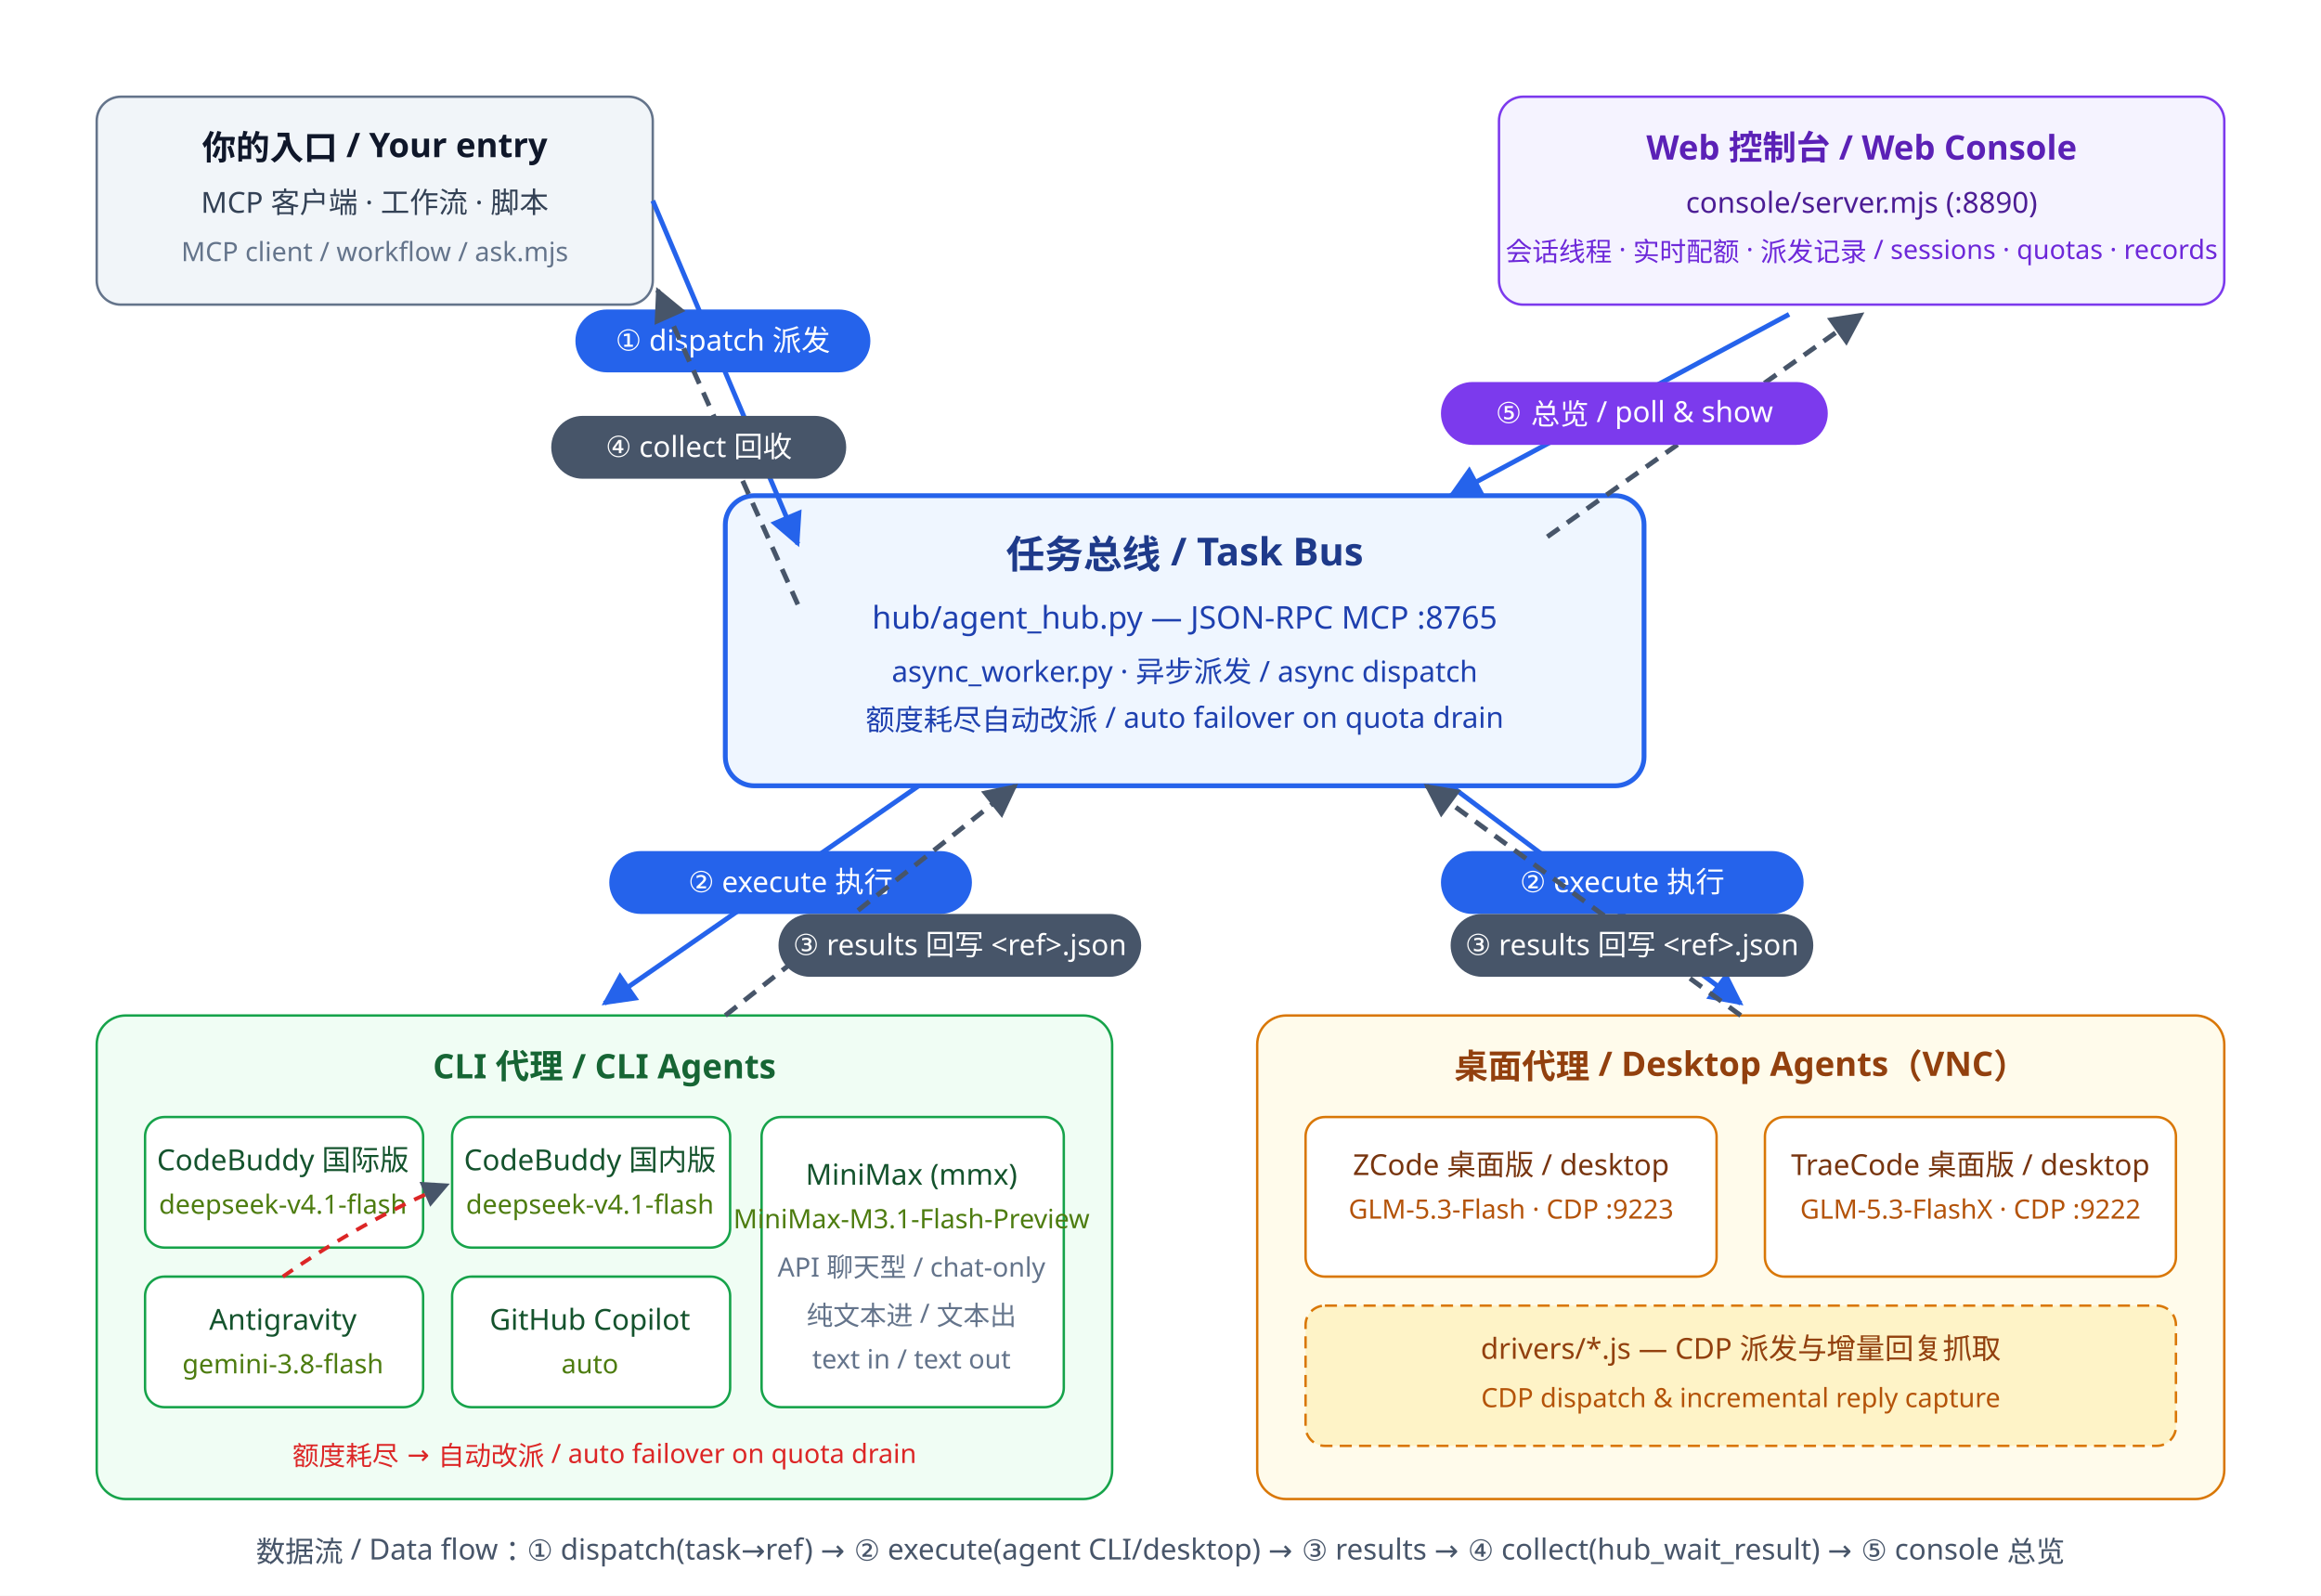
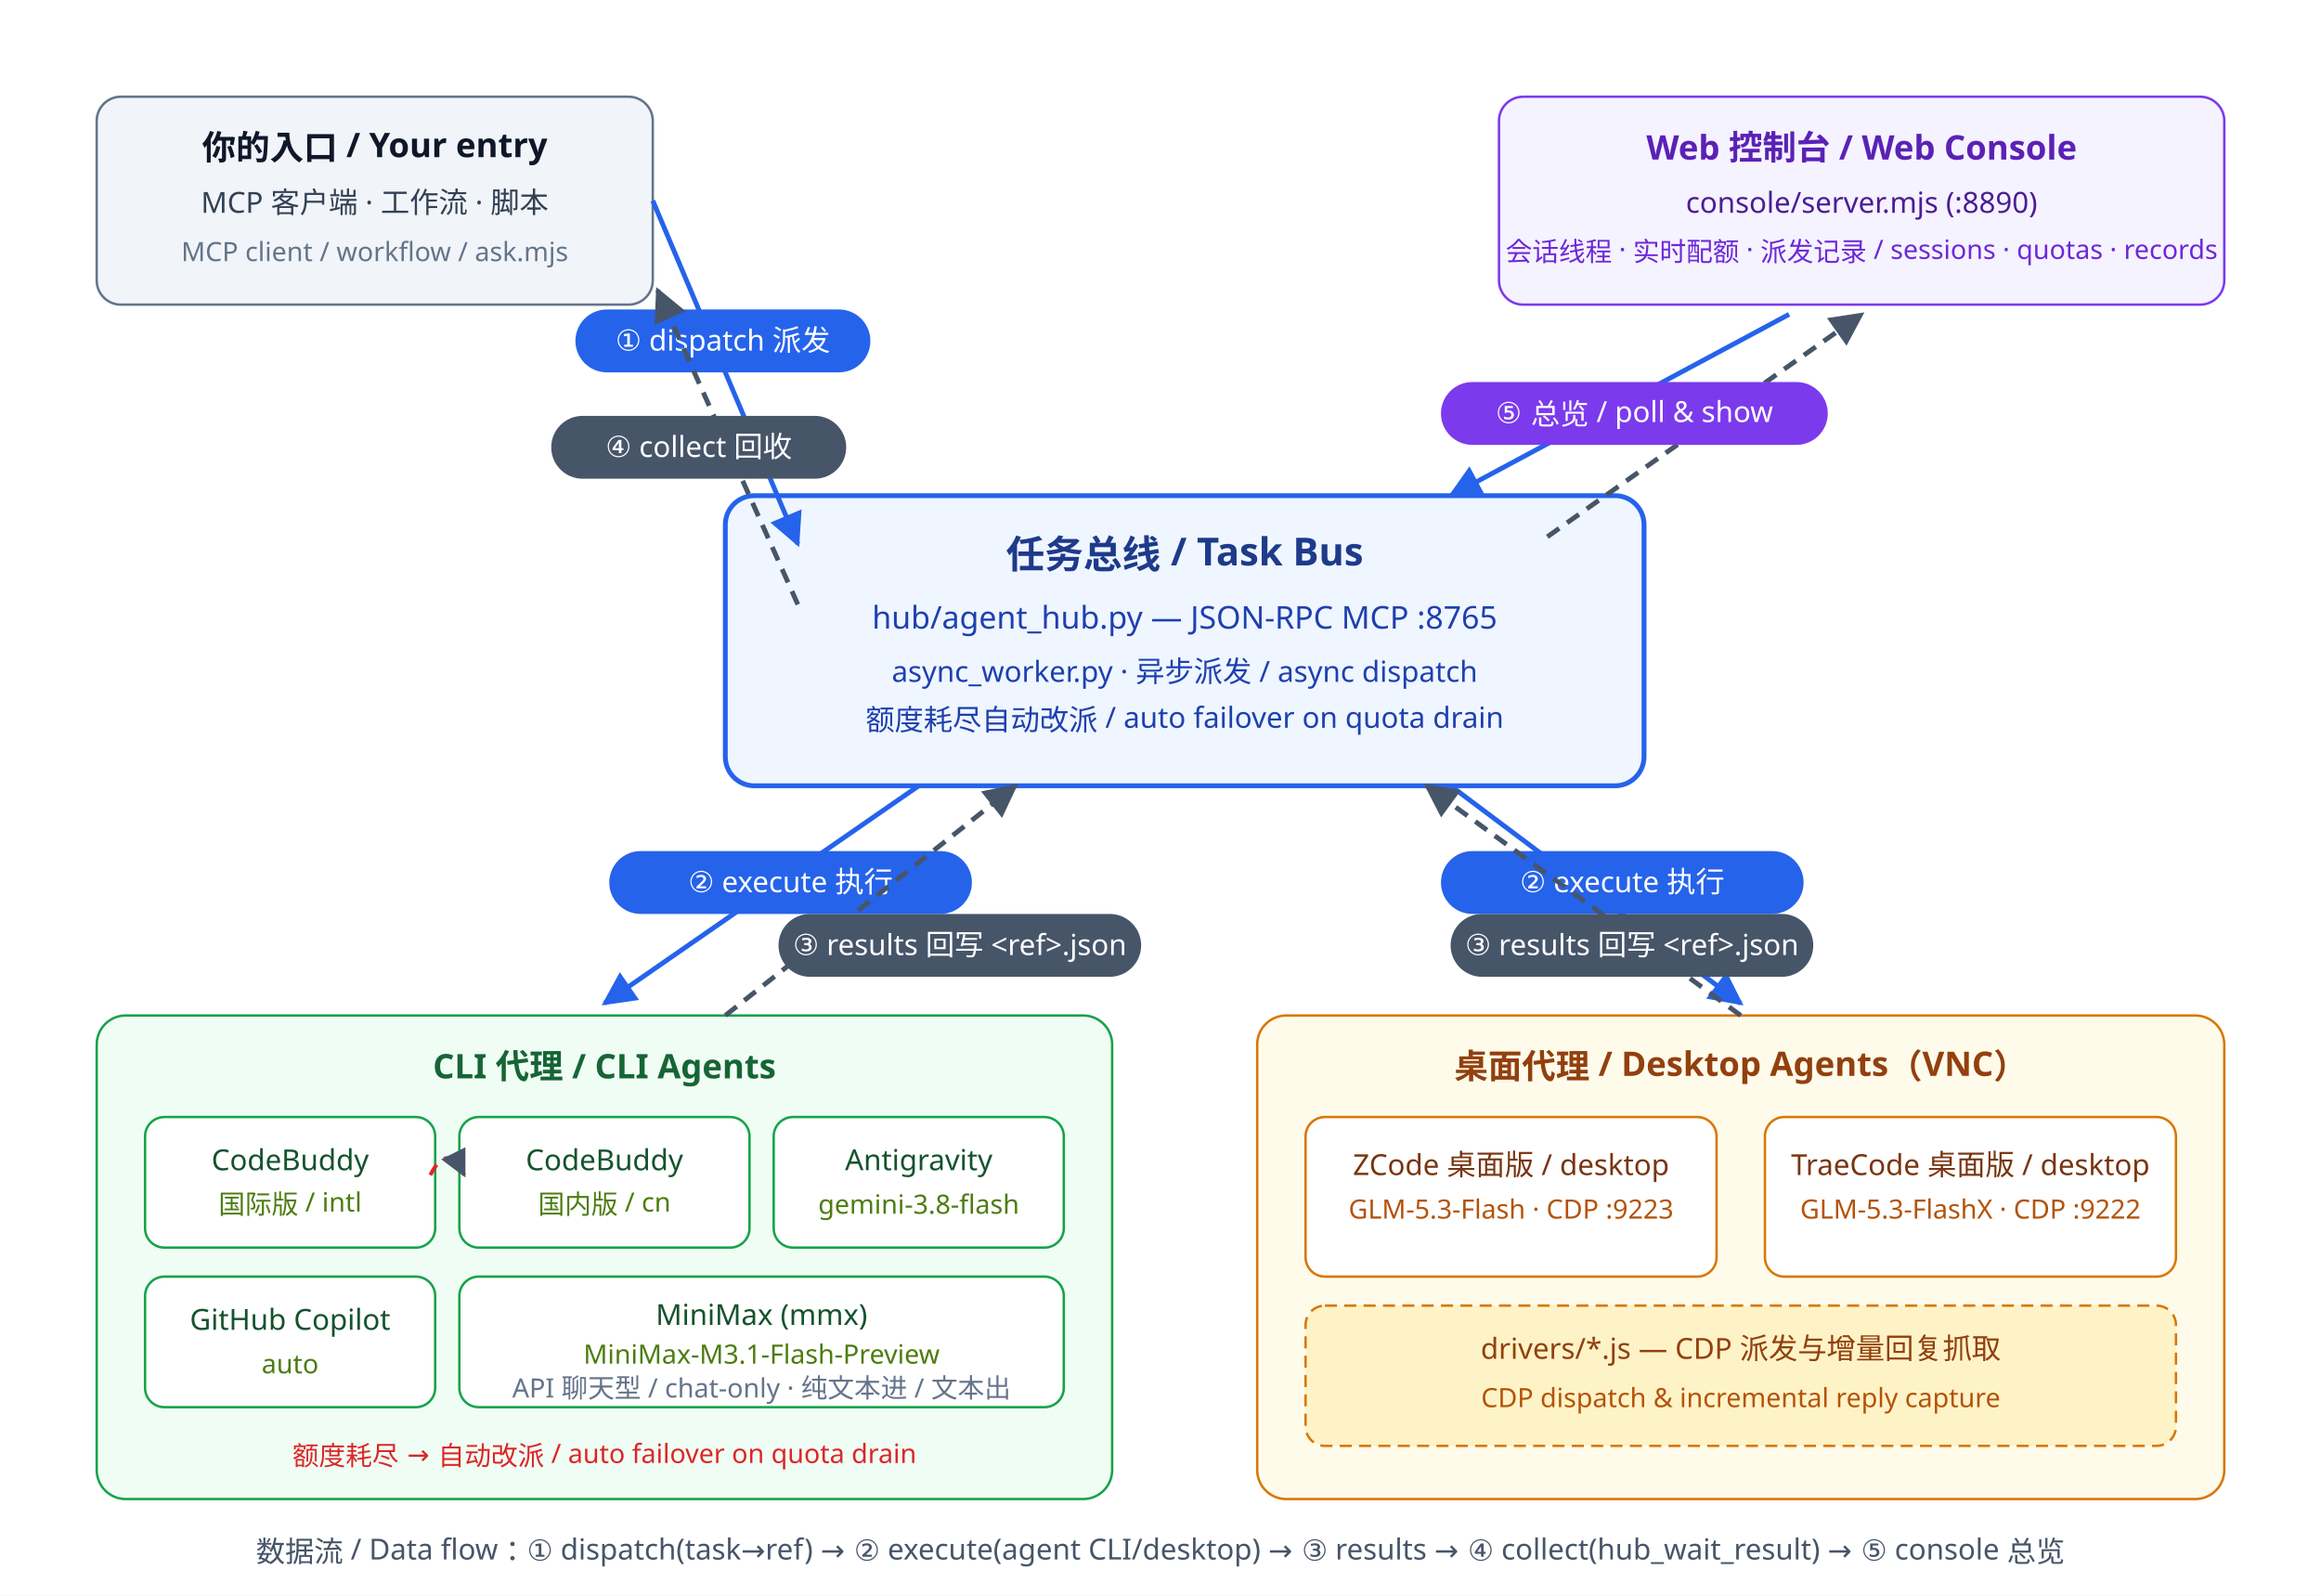
<svg xmlns="http://www.w3.org/2000/svg" width="960" height="660" viewBox="0 0 960 660" font-family="Segoe UI, PingFang SC, Microsoft YaHei, sans-serif">
  <defs>
    <marker id="arr" viewBox="0 0 10 10" refX="9" refY="5" markerWidth="7" markerHeight="7" orient="auto-start-reverse">
      <path d="M0,0 L10,5 L0,10 z" fill="#475569" />
    </marker>
    <marker id="arrB" viewBox="0 0 10 10" refX="9" refY="5" markerWidth="7" markerHeight="7" orient="auto-start-reverse">
      <path d="M0,0 L10,5 L0,10 z" fill="#2563eb" />
    </marker>
  </defs>
  <rect width="960" height="660" fill="#ffffff" />
  <rect x="40" y="40" width="230" height="86" rx="10" fill="#f1f5f9" stroke="#64748b" />
  <text x="155" y="66" text-anchor="middle" font-size="14" font-weight="bold" fill="#0f172a">你的入口 / Your entry</text>
  <text x="155" y="88" text-anchor="middle" font-size="12" fill="#334155">MCP 客户端 · 工作流 · 脚本</text>
  <text x="155" y="108" text-anchor="middle" font-size="11" fill="#64748b">MCP client / workflow / ask.mjs</text>
  <rect x="620" y="40" width="300" height="86" rx="10" fill="#f5f3ff" stroke="#7c3aed" />
  <text x="770" y="66" text-anchor="middle" font-size="14" font-weight="bold" fill="#5b21b6">Web 控制台 / Web Console</text>
  <text x="770" y="88" text-anchor="middle" font-size="12" fill="#4c1d95">console/server.mjs (:8890)</text>
  <text x="770" y="108" text-anchor="middle" font-size="11" fill="#6d28d9">会话线程 · 实时配额 · 派发记录 / sessions · quotas · records</text>
  <rect x="300" y="205" width="380" height="120" rx="12" fill="#eff6ff" stroke="#2563eb" stroke-width="2" />
  <text x="490" y="235" text-anchor="middle" font-size="16" font-weight="bold" fill="#1e3a8a">任务总线 / Task Bus</text>
  <text x="490" y="260" text-anchor="middle" font-size="13" fill="#1e40af">hub/agent_hub.py — JSON-RPC MCP :8765</text>
  <text x="490" y="282" text-anchor="middle" font-size="12" fill="#1e40af">async_worker.py · 异步派发 / async dispatch</text>
  <text x="490" y="302" text-anchor="middle" font-size="12" fill="#1e40af">额度耗尽自动改派 / auto failover on quota drain</text>
  <line x1="270" y1="83" x2="330" y2="225" stroke="#2563eb" stroke-width="2" marker-end="url(#arrB)" />
  <rect x="238" y="128" width="122" height="26" rx="13" fill="#2563eb" />
  <text x="299" y="145" text-anchor="middle" font-size="12" fill="#ffffff">① dispatch 派发</text>
  <line x1="330" y1="250" x2="272" y2="120" stroke="#475569" stroke-width="2" stroke-dasharray="6 4" marker-end="url(#arr)" />
  <rect x="228" y="172" width="122" height="26" rx="13" fill="#475569" />
  <text x="289" y="189" text-anchor="middle" font-size="12" fill="#ffffff">④ collect 回收</text>
  <line x1="740" y1="130" x2="600" y2="205" stroke="#2563eb" stroke-width="2" marker-end="url(#arrB)" />
  <line x1="640" y1="222" x2="770" y2="130" stroke="#475569" stroke-width="2" stroke-dasharray="6 4" marker-end="url(#arr)" />
  <rect x="596" y="158" width="160" height="26" rx="13" fill="#7c3aed" />
  <text x="676" y="175" text-anchor="middle" font-size="12" fill="#ffffff">⑤ 总览 / poll &amp; show</text>
  <rect x="40" y="420" width="420" height="200" rx="12" fill="#f0fdf4" stroke="#16a34a" />
  <text x="250" y="446" text-anchor="middle" font-size="14" font-weight="bold" fill="#166534">CLI 代理 / CLI Agents</text>
-   <rect x="60" y="462" width="115" height="54" rx="8" fill="#ffffff" stroke="#16a34a" />
-   <text x="117" y="484" text-anchor="middle" font-size="12" fill="#14532d">CodeBuddy 国际版</text>
-   <text x="117" y="502" text-anchor="middle" font-size="11" fill="#4d7c0f">deepseek-v4.1-flash</text>
-   <rect x="187" y="462" width="115" height="54" rx="8" fill="#ffffff" stroke="#16a34a" />
-   <text x="244" y="484" text-anchor="middle" font-size="12" fill="#14532d">CodeBuddy 国内版</text>
-   <text x="244" y="502" text-anchor="middle" font-size="11" fill="#4d7c0f">deepseek-v4.1-flash</text>
-   <rect x="60" y="528" width="115" height="54" rx="8" fill="#ffffff" stroke="#16a34a" />
-   <text x="117" y="550" text-anchor="middle" font-size="12" fill="#14532d">Antigravity</text>
-   <text x="117" y="568" text-anchor="middle" font-size="11" fill="#4d7c0f">gemini-3.8-flash</text>
-   <rect x="187" y="528" width="115" height="54" rx="8" fill="#ffffff" stroke="#16a34a" />
-   <text x="244" y="550" text-anchor="middle" font-size="12" fill="#14532d">GitHub Copilot</text>
-   <text x="244" y="568" text-anchor="middle" font-size="11" fill="#4d7c0f">auto</text>
-   <rect x="315" y="462" width="125" height="120" rx="8" fill="#ffffff" stroke="#16a34a" />
-   <text x="377" y="490" text-anchor="middle" font-size="12" fill="#14532d">MiniMax (mmx)</text>
-   <text x="377" y="508" text-anchor="middle" font-size="11" fill="#4d7c0f">MiniMax-M3.1-Flash-Preview</text>
-   <text x="377" y="528" text-anchor="middle" font-size="11" fill="#64748b">API 聊天型 / chat-only</text>
-   <text x="377" y="548" text-anchor="middle" font-size="11" fill="#64748b">纯文本进 / 文本出</text>
-   <text x="377" y="566" text-anchor="middle" font-size="11" fill="#64748b">text in / text out</text>
-   <path d="M 117 528 Q 150 505 185 490" fill="none" stroke="#dc2626" stroke-width="1.6" stroke-dasharray="5 4" marker-end="url(#arr)" />
+   <rect x="60" y="462" width="120" height="54" rx="8" fill="#ffffff" stroke="#16a34a" />
+   <text x="120" y="484" text-anchor="middle" font-size="12" fill="#14532d">CodeBuddy</text>
+   <text x="120" y="502" text-anchor="middle" font-size="11" fill="#4d7c0f">国际版 / intl</text>
+   <rect x="190" y="462" width="120" height="54" rx="8" fill="#ffffff" stroke="#16a34a" />
+   <text x="250" y="484" text-anchor="middle" font-size="12" fill="#14532d">CodeBuddy</text>
+   <text x="250" y="502" text-anchor="middle" font-size="11" fill="#4d7c0f">国内版 / cn</text>
+   <rect x="320" y="462" width="120" height="54" rx="8" fill="#ffffff" stroke="#16a34a" />
+   <text x="380" y="484" text-anchor="middle" font-size="12" fill="#14532d">Antigravity</text>
+   <text x="380" y="502" text-anchor="middle" font-size="11" fill="#4d7c0f">gemini-3.8-flash</text>
+   <rect x="60" y="528" width="120" height="54" rx="8" fill="#ffffff" stroke="#16a34a" />
+   <text x="120" y="550" text-anchor="middle" font-size="12" fill="#14532d">GitHub Copilot</text>
+   <text x="120" y="568" text-anchor="middle" font-size="11" fill="#4d7c0f">auto</text>
+   <rect x="190" y="528" width="250" height="54" rx="8" fill="#ffffff" stroke="#16a34a" />
+   <text x="315" y="548" text-anchor="middle" font-size="12" fill="#14532d">MiniMax (mmx)</text>
+   <text x="315" y="564" text-anchor="middle" font-size="11" fill="#4d7c0f">MiniMax-M3.1-Flash-Preview</text>
+   <text x="315" y="578" text-anchor="middle" font-size="11" fill="#64748b">API 聊天型 / chat-only · 纯文本进 / 文本出</text>
+   <path d="M 178 486 Q 185 472 192 486" fill="none" stroke="#dc2626" stroke-width="1.6" stroke-dasharray="5 4" marker-end="url(#arr)" />
  <text x="250" y="606" text-anchor="middle" font-size="11" fill="#dc2626">额度耗尽 → 自动改派 / auto failover on quota drain</text>
  <rect x="520" y="420" width="400" height="200" rx="12" fill="#fffbeb" stroke="#d97706" />
  <text x="720" y="446" text-anchor="middle" font-size="14" font-weight="bold" fill="#92400e">桌面代理 / Desktop Agents（VNC）</text>
  <rect x="540" y="462" width="170" height="66" rx="8" fill="#ffffff" stroke="#d97706" />
  <text x="625" y="486" text-anchor="middle" font-size="12" fill="#78350f">ZCode 桌面版 / desktop</text>
  <text x="625" y="504" text-anchor="middle" font-size="11" fill="#b45309">GLM-5.3-Flash · CDP :9223</text>
  <rect x="730" y="462" width="170" height="66" rx="8" fill="#ffffff" stroke="#d97706" />
  <text x="815" y="486" text-anchor="middle" font-size="12" fill="#78350f">TraeCode 桌面版 / desktop</text>
  <text x="815" y="504" text-anchor="middle" font-size="11" fill="#b45309">GLM-5.3-FlashX · CDP :9222</text>
  <rect x="540" y="540" width="360" height="58" rx="8" fill="#fef3c7" stroke="#d97706" stroke-dasharray="5 3" />
  <text x="720" y="562" text-anchor="middle" font-size="12" fill="#92400e">drivers/*.js — CDP 派发与增量回复抓取</text>
  <text x="720" y="582" text-anchor="middle" font-size="11" fill="#b45309">CDP dispatch &amp; incremental reply capture</text>
  <line x1="380" y1="325" x2="250" y2="415" stroke="#2563eb" stroke-width="2" marker-end="url(#arrB)" />
  <rect x="252" y="352" width="150" height="26" rx="13" fill="#2563eb" />
  <text x="327" y="369" text-anchor="middle" font-size="12" fill="#ffffff">② execute 执行</text>
  <line x1="600" y1="325" x2="720" y2="415" stroke="#2563eb" stroke-width="2" marker-end="url(#arrB)" />
  <rect x="596" y="352" width="150" height="26" rx="13" fill="#2563eb" />
  <text x="671" y="369" text-anchor="middle" font-size="12" fill="#ffffff">② execute 执行</text>
  <line x1="300" y1="420" x2="420" y2="325" stroke="#475569" stroke-width="2" stroke-dasharray="6 4" marker-end="url(#arr)" />
  <rect x="322" y="378" width="150" height="26" rx="13" fill="#475569" />
  <text x="397" y="395" text-anchor="middle" font-size="12" fill="#ffffff">③ results 回写 &lt;ref&gt;.json</text>
  <line x1="720" y1="420" x2="590" y2="325" stroke="#475569" stroke-width="2" stroke-dasharray="6 4" marker-end="url(#arr)" />
  <rect x="600" y="378" width="150" height="26" rx="13" fill="#475569" />
  <text x="675" y="395" text-anchor="middle" font-size="12" fill="#ffffff">③ results 回写 &lt;ref&gt;.json</text>
  <text x="480" y="646" text-anchor="middle" font-size="12" fill="#475569">数据流 / Data flow：① dispatch(task→ref) → ② execute(agent CLI/desktop) → ③ results → ④ collect(hub_wait_result) → ⑤ console 总览</text>
</svg>
